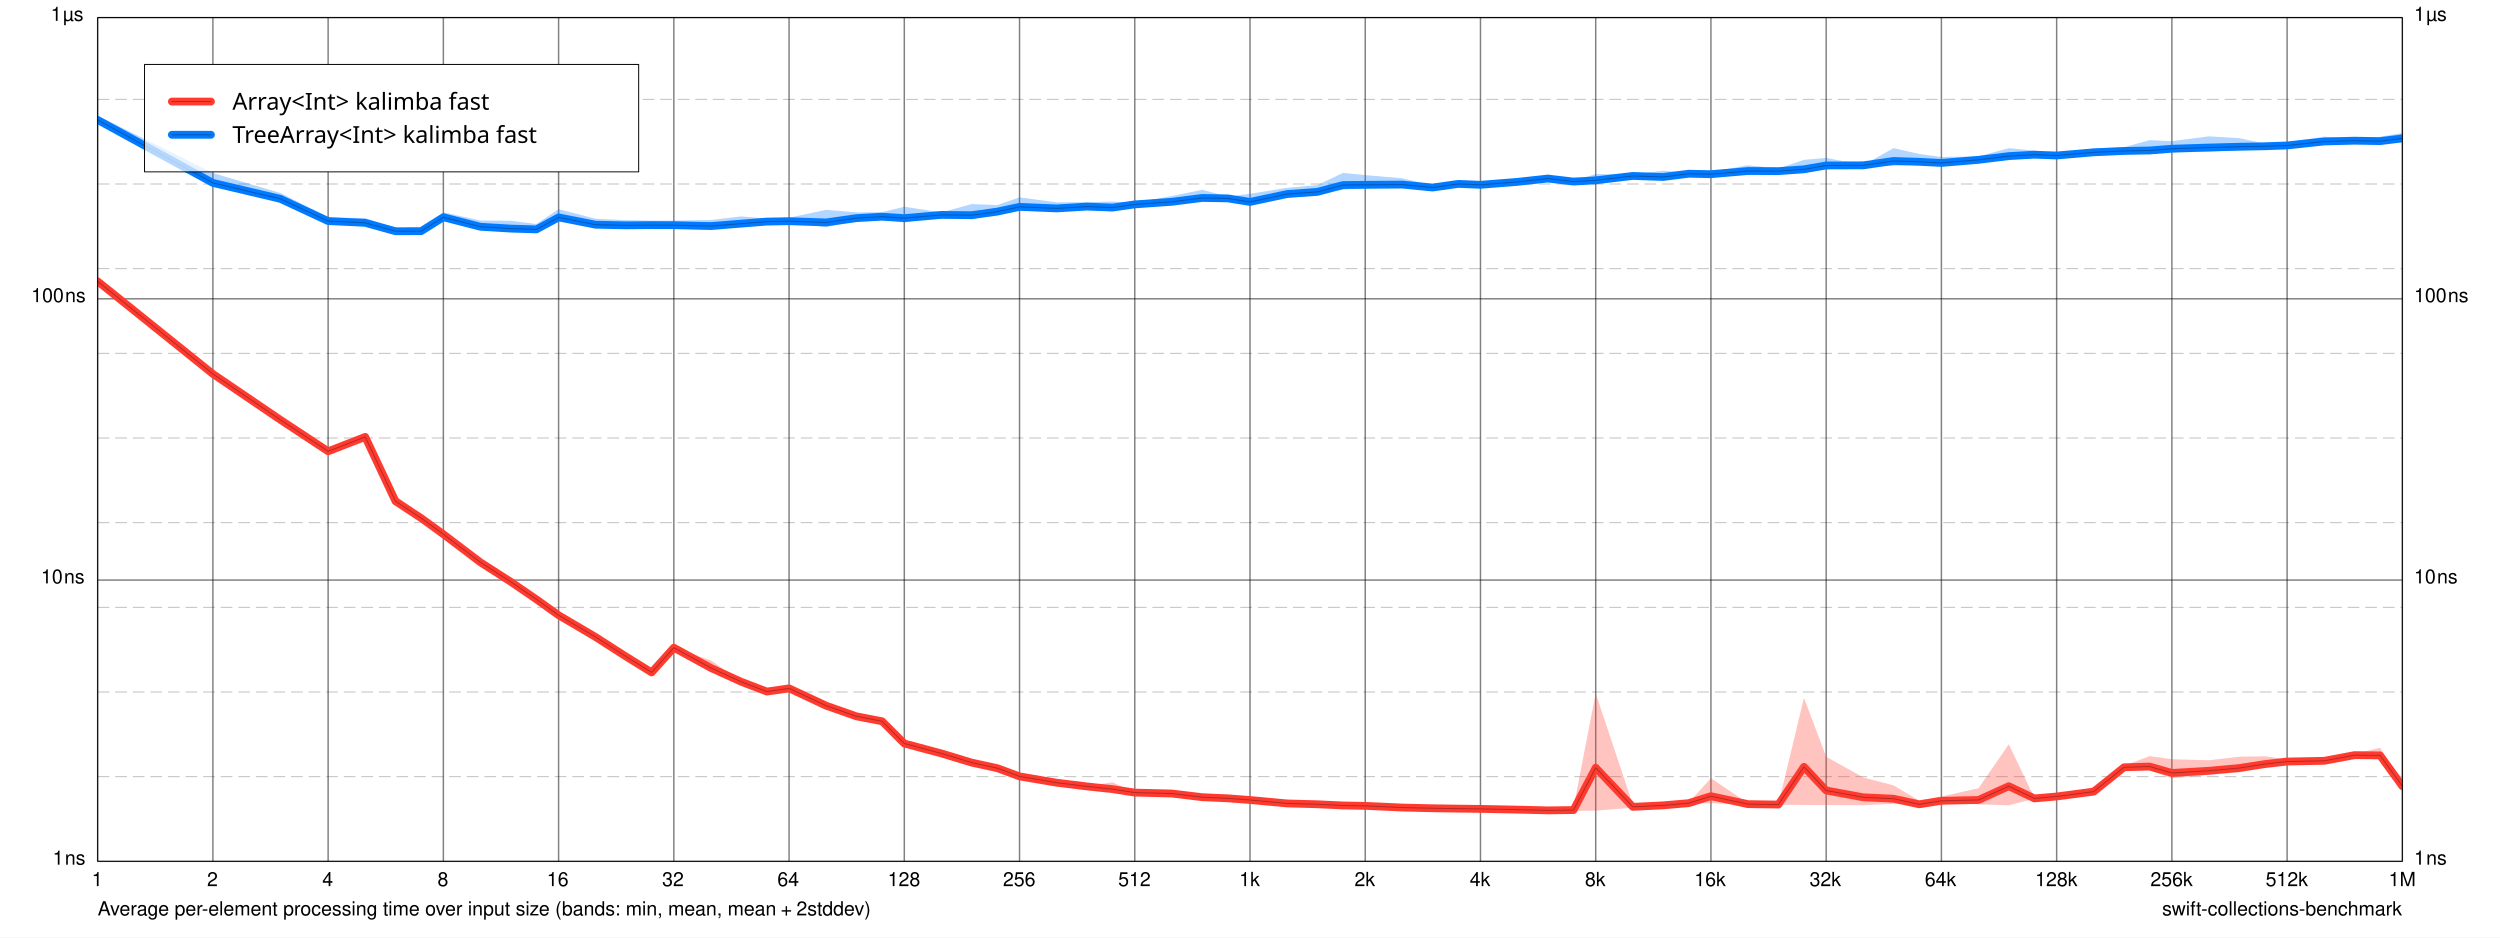
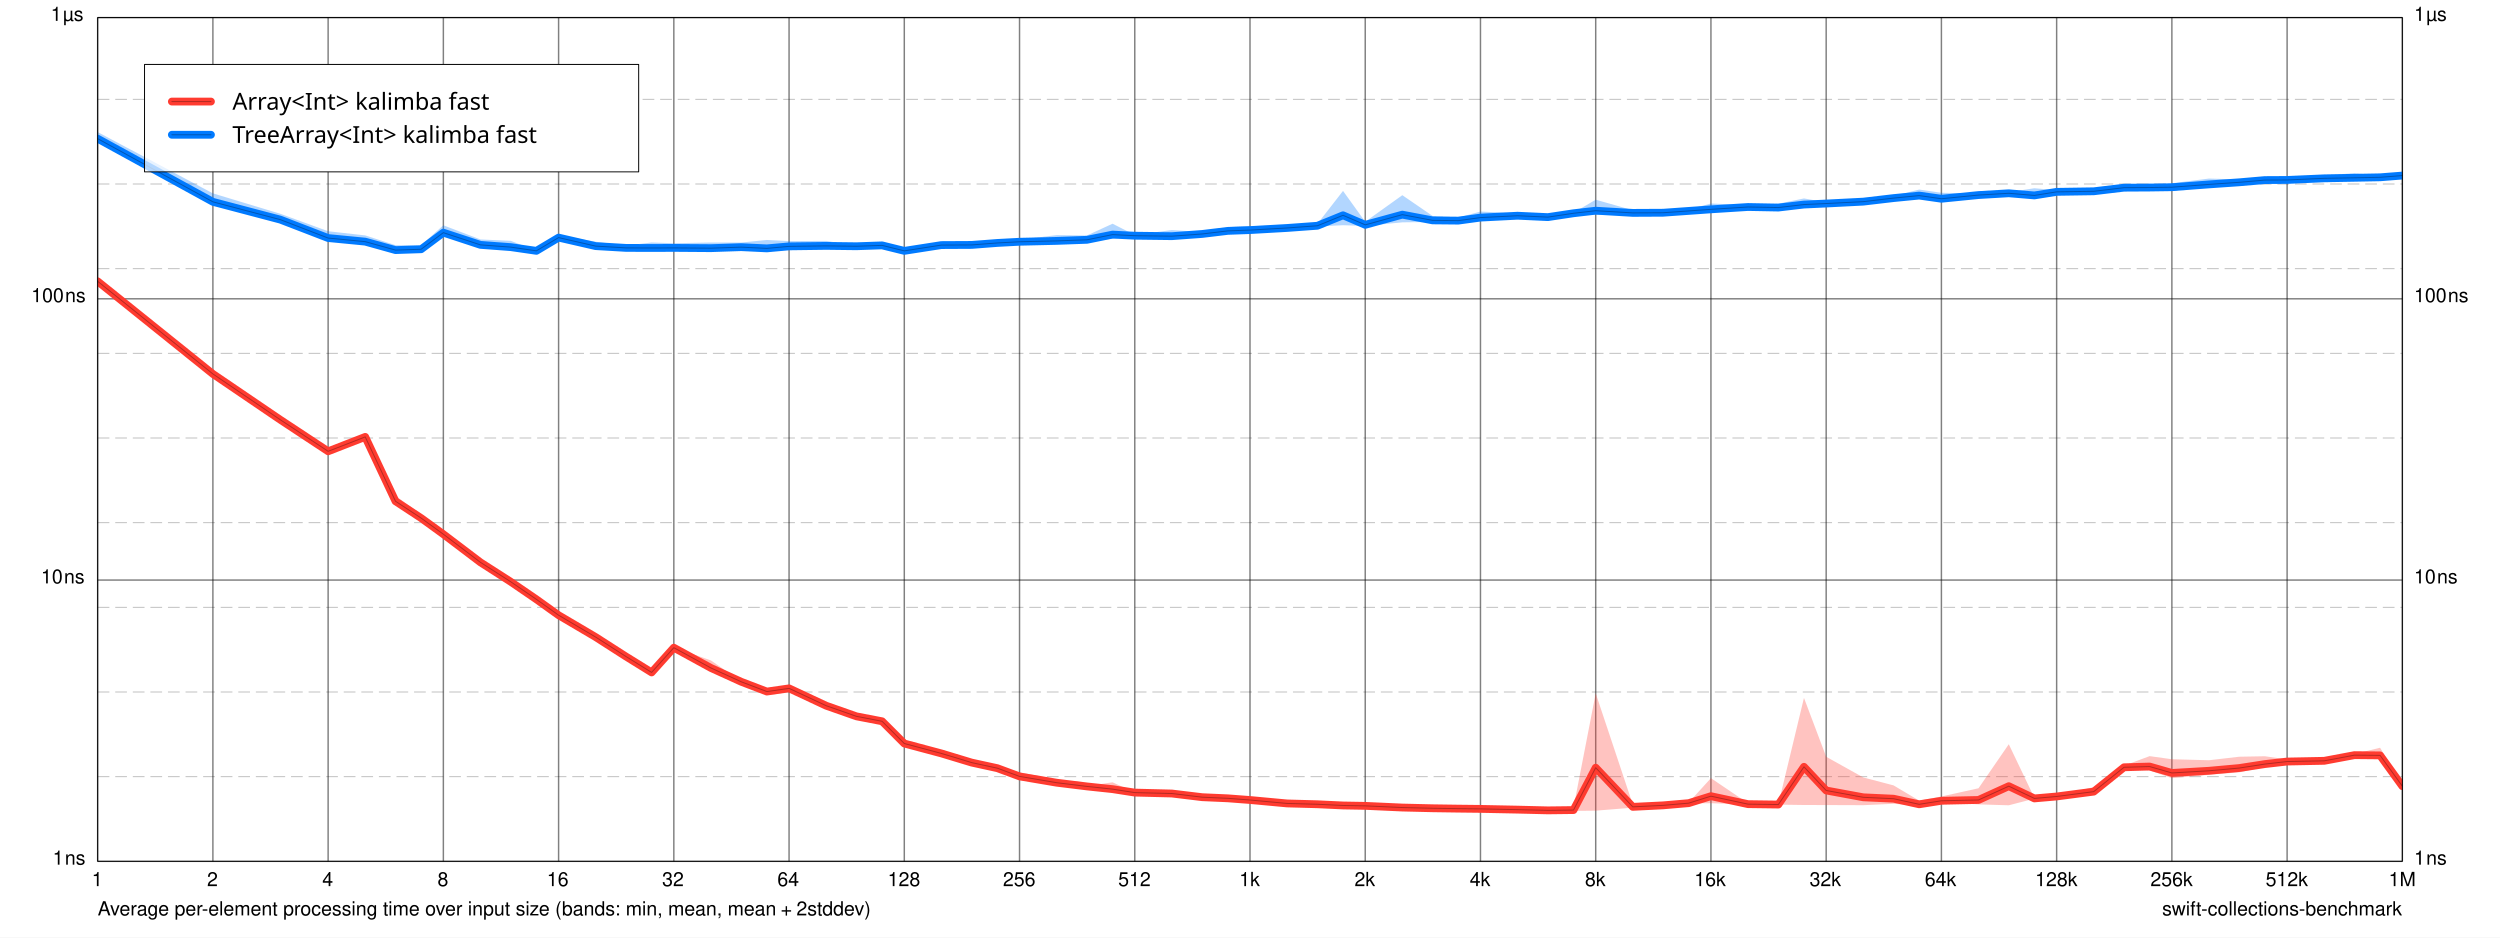
<svg xmlns="http://www.w3.org/2000/svg" xmlns:xlink="http://www.w3.org/1999/xlink" width="1280.0px" height="480.0px" viewBox="0.0 0.0 1280.0 480.0" version="1.1">
  <path d="M 0 0 L 0 480 L 1280 480 L 1280 0 z" fill="#FFFFFF" fill-opacity="1.0" stroke="none" />
  <text x="50" y="468.7" font-family="Helvetica" font-size="10" font-weight="normal" font-style="normal" fill="#000000" fill-opacity="1">Average per-element processing time over input size (bands: min, mean, mean + 2stddev)</text>
  <a xlink:href="https://github.com/apple/swift-collections-benchmark">
    <text x="1107" y="468.7" font-family="Helvetica" font-size="10" font-weight="normal" font-style="normal" fill="#000000" fill-opacity="1">swift-collections-benchmark</text>
  </a>
  <path d="M 50 9 L 50 441" fill="none" stroke-width="0.75" stroke="#000000" stroke-opacity="0.498" stroke-linecap="butt" stroke-linejoin="round" />
  <text x="47" y="453.7" font-family="Helvetica" font-size="10" font-weight="normal" font-style="normal" fill="#000000" fill-opacity="1">1</text>
  <path d="M 109 9 L 109 441" fill="none" stroke-width="0.75" stroke="#000000" stroke-opacity="0.498" stroke-linecap="butt" stroke-linejoin="round" />
  <text x="106" y="453.7" font-family="Helvetica" font-size="10" font-weight="normal" font-style="normal" fill="#000000" fill-opacity="1">2</text>
  <path d="M 168 9 L 168 441" fill="none" stroke-width="0.75" stroke="#000000" stroke-opacity="0.498" stroke-linecap="butt" stroke-linejoin="round" />
  <text x="165" y="453.7" font-family="Helvetica" font-size="10" font-weight="normal" font-style="normal" fill="#000000" fill-opacity="1">4</text>
  <path d="M 227 9 L 227 441" fill="none" stroke-width="0.75" stroke="#000000" stroke-opacity="0.498" stroke-linecap="butt" stroke-linejoin="round" />
  <text x="224" y="453.7" font-family="Helvetica" font-size="10" font-weight="normal" font-style="normal" fill="#000000" fill-opacity="1">8</text>
  <path d="M 286 9 L 286 441" fill="none" stroke-width="0.75" stroke="#000000" stroke-opacity="0.498" stroke-linecap="butt" stroke-linejoin="round" />
  <text x="280" y="453.7" font-family="Helvetica" font-size="10" font-weight="normal" font-style="normal" fill="#000000" fill-opacity="1">16</text>
  <path d="M 345 9 L 345 441" fill="none" stroke-width="0.75" stroke="#000000" stroke-opacity="0.498" stroke-linecap="butt" stroke-linejoin="round" />
  <text x="339" y="453.7" font-family="Helvetica" font-size="10" font-weight="normal" font-style="normal" fill="#000000" fill-opacity="1">32</text>
  <path d="M 404 9 L 404 441" fill="none" stroke-width="0.75" stroke="#000000" stroke-opacity="0.498" stroke-linecap="butt" stroke-linejoin="round" />
  <text x="398" y="453.7" font-family="Helvetica" font-size="10" font-weight="normal" font-style="normal" fill="#000000" fill-opacity="1">64</text>
  <path d="M 463 9 L 463 441" fill="none" stroke-width="0.75" stroke="#000000" stroke-opacity="0.498" stroke-linecap="butt" stroke-linejoin="round" />
  <text x="454.5" y="453.7" font-family="Helvetica" font-size="10" font-weight="normal" font-style="normal" fill="#000000" fill-opacity="1">128</text>
  <path d="M 522 9 L 522 441" fill="none" stroke-width="0.75" stroke="#000000" stroke-opacity="0.498" stroke-linecap="butt" stroke-linejoin="round" />
  <text x="513.5" y="453.7" font-family="Helvetica" font-size="10" font-weight="normal" font-style="normal" fill="#000000" fill-opacity="1">256</text>
  <path d="M 581 9 L 581 441" fill="none" stroke-width="0.75" stroke="#000000" stroke-opacity="0.498" stroke-linecap="butt" stroke-linejoin="round" />
  <text x="572.5" y="453.7" font-family="Helvetica" font-size="10" font-weight="normal" font-style="normal" fill="#000000" fill-opacity="1">512</text>
  <path d="M 640 9 L 640 441" fill="none" stroke-width="0.75" stroke="#000000" stroke-opacity="0.498" stroke-linecap="butt" stroke-linejoin="round" />
  <text x="634.5" y="453.7" font-family="Helvetica" font-size="10" font-weight="normal" font-style="normal" fill="#000000" fill-opacity="1">1k</text>
  <path d="M 699 9 L 699 441" fill="none" stroke-width="0.75" stroke="#000000" stroke-opacity="0.498" stroke-linecap="butt" stroke-linejoin="round" />
  <text x="693.5" y="453.7" font-family="Helvetica" font-size="10" font-weight="normal" font-style="normal" fill="#000000" fill-opacity="1">2k</text>
  <path d="M 758 9 L 758 441" fill="none" stroke-width="0.75" stroke="#000000" stroke-opacity="0.498" stroke-linecap="butt" stroke-linejoin="round" />
  <text x="752.5" y="453.7" font-family="Helvetica" font-size="10" font-weight="normal" font-style="normal" fill="#000000" fill-opacity="1">4k</text>
  <path d="M 817 9 L 817 441" fill="none" stroke-width="0.75" stroke="#000000" stroke-opacity="0.498" stroke-linecap="butt" stroke-linejoin="round" />
  <text x="811.5" y="453.7" font-family="Helvetica" font-size="10" font-weight="normal" font-style="normal" fill="#000000" fill-opacity="1">8k</text>
  <path d="M 876 9 L 876 441" fill="none" stroke-width="0.75" stroke="#000000" stroke-opacity="0.498" stroke-linecap="butt" stroke-linejoin="round" />
  <text x="867.5" y="453.7" font-family="Helvetica" font-size="10" font-weight="normal" font-style="normal" fill="#000000" fill-opacity="1">16k</text>
  <path d="M 935 9 L 935 441" fill="none" stroke-width="0.75" stroke="#000000" stroke-opacity="0.498" stroke-linecap="butt" stroke-linejoin="round" />
  <text x="926.5" y="453.7" font-family="Helvetica" font-size="10" font-weight="normal" font-style="normal" fill="#000000" fill-opacity="1">32k</text>
  <path d="M 994 9 L 994 441" fill="none" stroke-width="0.75" stroke="#000000" stroke-opacity="0.498" stroke-linecap="butt" stroke-linejoin="round" />
  <text x="985.5" y="453.7" font-family="Helvetica" font-size="10" font-weight="normal" font-style="normal" fill="#000000" fill-opacity="1">64k</text>
  <path d="M 1053 9 L 1053 441" fill="none" stroke-width="0.75" stroke="#000000" stroke-opacity="0.498" stroke-linecap="butt" stroke-linejoin="round" />
  <text x="1042" y="453.7" font-family="Helvetica" font-size="10" font-weight="normal" font-style="normal" fill="#000000" fill-opacity="1">128k</text>
  <path d="M 1112 9 L 1112 441" fill="none" stroke-width="0.75" stroke="#000000" stroke-opacity="0.498" stroke-linecap="butt" stroke-linejoin="round" />
  <text x="1101" y="453.7" font-family="Helvetica" font-size="10" font-weight="normal" font-style="normal" fill="#000000" fill-opacity="1">256k</text>
  <path d="M 1171 9 L 1171 441" fill="none" stroke-width="0.75" stroke="#000000" stroke-opacity="0.498" stroke-linecap="butt" stroke-linejoin="round" />
  <text x="1160" y="453.7" font-family="Helvetica" font-size="10" font-weight="normal" font-style="normal" fill="#000000" fill-opacity="1">512k</text>
  <path d="M 1230 9 L 1230 441" fill="none" stroke-width="0.75" stroke="#000000" stroke-opacity="0.498" stroke-linecap="butt" stroke-linejoin="round" />
  <text x="1223" y="453.7" font-family="Helvetica" font-size="10" font-weight="normal" font-style="normal" fill="#000000" fill-opacity="1">1M</text>
  <path d="M 50 441 L 1230 441" fill="none" stroke-width="0.75" stroke="#000000" stroke-opacity="0.498" stroke-linecap="butt" stroke-linejoin="round" />
  <text x="27" y="442.7" font-family="Helvetica" font-size="10" font-weight="normal" font-style="normal" fill="#000000" fill-opacity="1">1 ns</text>
  <text x="1236" y="442.7" font-family="Helvetica" font-size="10" font-weight="normal" font-style="normal" fill="#000000" fill-opacity="1">1 ns</text>
  <path d="M 50 297 L 1230 297" fill="none" stroke-width="0.75" stroke="#000000" stroke-opacity="0.498" stroke-linecap="butt" stroke-linejoin="round" />
  <text x="21" y="298.7" font-family="Helvetica" font-size="10" font-weight="normal" font-style="normal" fill="#000000" fill-opacity="1">10 ns</text>
  <text x="1236" y="298.7" font-family="Helvetica" font-size="10" font-weight="normal" font-style="normal" fill="#000000" fill-opacity="1">10 ns</text>
  <path d="M 50 153 L 1230 153" fill="none" stroke-width="0.75" stroke="#000000" stroke-opacity="0.498" stroke-linecap="butt" stroke-linejoin="round" />
  <text x="16" y="154.7" font-family="Helvetica" font-size="10" font-weight="normal" font-style="normal" fill="#000000" fill-opacity="1">100 ns</text>
  <text x="1236" y="154.7" font-family="Helvetica" font-size="10" font-weight="normal" font-style="normal" fill="#000000" fill-opacity="1">100 ns</text>
  <path d="M 50 9 L 1230 9" fill="none" stroke-width="0.75" stroke="#000000" stroke-opacity="0.498" stroke-linecap="butt" stroke-linejoin="round" />
  <text x="26" y="10.7" font-family="Helvetica" font-size="10" font-weight="normal" font-style="normal" fill="#000000" fill-opacity="1">1 µs</text>
  <text x="1236" y="10.7" font-family="Helvetica" font-size="10" font-weight="normal" font-style="normal" fill="#000000" fill-opacity="1">1 µs</text>
  <path d="M 50 397.65 L 1230 397.65" fill="none" stroke-width="0.5" stroke="#000000" stroke-opacity="0.259" stroke-linecap="butt" stroke-linejoin="round" stroke-dasharray="6 3" stroke-dashoffset="0" />
  <path d="M 50 354.3 L 1230 354.3" fill="none" stroke-width="0.5" stroke="#000000" stroke-opacity="0.259" stroke-linecap="butt" stroke-linejoin="round" stroke-dasharray="6 3" stroke-dashoffset="0" />
  <path d="M 50 310.96 L 1230 310.96" fill="none" stroke-width="0.5" stroke="#000000" stroke-opacity="0.259" stroke-linecap="butt" stroke-linejoin="round" stroke-dasharray="6 3" stroke-dashoffset="0" />
  <path d="M 50 267.61 L 1230 267.61" fill="none" stroke-width="0.5" stroke="#000000" stroke-opacity="0.259" stroke-linecap="butt" stroke-linejoin="round" stroke-dasharray="6 3" stroke-dashoffset="0" />
  <path d="M 50 224.26 L 1230 224.26" fill="none" stroke-width="0.5" stroke="#000000" stroke-opacity="0.259" stroke-linecap="butt" stroke-linejoin="round" stroke-dasharray="6 3" stroke-dashoffset="0" />
  <path d="M 50 180.91 L 1230 180.91" fill="none" stroke-width="0.5" stroke="#000000" stroke-opacity="0.259" stroke-linecap="butt" stroke-linejoin="round" stroke-dasharray="6 3" stroke-dashoffset="0" />
  <path d="M 50 137.56 L 1230 137.56" fill="none" stroke-width="0.5" stroke="#000000" stroke-opacity="0.259" stroke-linecap="butt" stroke-linejoin="round" stroke-dasharray="6 3" stroke-dashoffset="0" />
  <path d="M 50 94.213 L 1230 94.213" fill="none" stroke-width="0.5" stroke="#000000" stroke-opacity="0.259" stroke-linecap="butt" stroke-linejoin="round" stroke-dasharray="6 3" stroke-dashoffset="0" />
  <path d="M 50 50.865 L 1230 50.865" fill="none" stroke-width="0.5" stroke="#000000" stroke-opacity="0.259" stroke-linecap="butt" stroke-linejoin="round" stroke-dasharray="6 3" stroke-dashoffset="0" />
  <path d="M 74 33 L 74 88 L 327 88 L 327 33 z" fill="#FFFFFF" fill-opacity="1.0" stroke="none" />
  <clipPath id="clip-0">
    <path d="M 50 9 L 50 441 L 1230 441 L 1230 9 z" />
  </clipPath>
  <g clip-path="url(#clip-0)">
-     <path d="M 50 59.24L 109 88.58L 143.51 98.789L 168 111.31L 186.99 111.67L 202.51 116.87L 215.63 116.89L 227 108.72L 245.99 112.91L 261.51 113.03L 274.63 114.69L 286 107.1L 304.99 112L 320.51 112.69L 333.63 112.95L 345 112.93L 363.99 112.61L 379.51 110.81L 392.63 111.88L 404 111.46L 422.99 107.43L 438.51 108.75L 451.63 108.63L 463 105.86L 481.99 108.74L 497.51 104.47L 510.63 104.99L 522 101.04L 540.99 103.61L 556.51 103.49L 569.63 103.2L 581 103.74L 599.99 100.39L 615.51 97.16L 628.63 100.61L 640 99.232L 658.99 96.176L 674.51 94.759L 687.63 88.514L 699 89.638L 717.99 91.28L 733.51 94.978L 746.63 93.007L 758 93.305L 776.99 92.889L 792.51 89.432L 805.63 92.695L 817 89.106L 835.99 89.358L 851.51 87.417L 864.63 88.383L 876 88.02L 894.99 84.623L 910.51 86.301L 923.63 81.835L 935 80.824L 953.99 84.561L 969.51 75.829L 982.63 78.822L 994 80.36L 1013 80.082L 1028.5 75.867L 1041.6 77.09L 1053 78.568L 1072 76.006L 1087.5 75.387L 1100.6 71.75L 1112 72.285L 1131 69.8L 1146.5 70.755L 1159.6 73.5L 1171 72.753L 1190 69.961L 1205.5 71.124L 1218.6 70.004L 1230 68.07L 1230 71.888L 1218.6 73.072L 1205.5 72.357L 1190 73.323L 1171 75.103L 1159.6 75.388L 1146.5 76.765L 1131 77.697L 1112 77.58L 1100.6 79.022L 1087.5 77.975L 1072 78.701L 1053 79.993L 1041.6 79.961L 1028.5 81.427L 1013 82.467L 994 84.549L 982.63 84.331L 969.51 84.924L 953.99 84.678L 935 86.162L 923.63 88.494L 910.51 88.103L 894.99 88.621L 876 89.598L 864.63 89.141L 851.51 91.79L 835.99 90.332L 817 93.527L 805.63 93.06L 792.51 92.134L 776.99 93.197L 758 95.094L 746.63 94.555L 733.51 96.399L 717.99 95.68L 699 96.491L 687.63 97.105L 674.51 99.516L 658.99 100.51L 640 104.93L 628.63 101.91L 615.51 102.91L 599.99 104.38L 581 104.98L 569.63 107.41L 556.51 106.6L 540.99 107.85L 522 107.72L 510.63 109.57L 497.51 112.33L 481.99 110.49L 463 113.9L 451.63 111.79L 438.51 112.75L 422.99 116.35L 404 113.9L 392.63 114.01L 379.51 115.86L 363.99 116.9L 345 116.16L 333.63 116.1L 320.51 116.36L 304.99 116.16L 286 112.88L 274.63 118.45L 261.51 118.53L 245.99 117.26L 227 112.13L 215.63 118.88L 202.51 118.95L 186.99 114.95L 168 113.86L 143.51 102.91L 109 95.54L 50 62.207" fill="#007AFF" fill-opacity="0.302" stroke="none" />
+     <path d="M 50 67.621L 109 98.994L 143.51 109.44L 168 118.39L 186.99 120.53L 202.51 125.54L 215.63 125.57L 227 115.35L 245.99 122.6L 261.51 123.3L 274.63 128.39L 286 120.46L 304.99 123.75L 320.51 125.71L 333.63 124.15L 345 124.53L 363.99 124.16L 379.51 124.17L 392.63 122.86L 404 123.44L 422.99 123.34L 438.51 125.74L 451.63 125.37L 463 128.05L 481.99 124.53L 497.51 124.78L 510.63 124.28L 522 122.66L 540.99 120.39L 556.51 120.56L 569.63 114.54L 581 120.3L 599.99 117.79L 615.51 118.76L 628.63 116.27L 640 115.75L 658.99 115.51L 674.51 114.61L 687.63 97.749L 699 113.54L 717.99 99.939L 733.51 110.58L 746.63 111.41L 758 108.31L 776.99 109.21L 792.51 110.28L 805.63 108.92L 817 102.25L 835.99 107.63L 851.51 108.12L 864.63 107.2L 876 104.19L 894.99 105L 910.51 104.31L 923.63 101.6L 935 103.55L 953.99 103.2L 969.51 100.32L 982.63 97.054L 994 98.7L 1013 99.057L 1028.5 98.372L 1041.6 96.375L 1053 97.375L 1072 97.491L 1087.5 95.863L 1100.6 95.658L 1112 93.828L 1131 91.421L 1146.5 91.866L 1159.6 90.655L 1171 90.978L 1190 89.761L 1205.5 88.672L 1218.6 90.02L 1230 89.445L 1230 90.046L 1218.6 91.053L 1205.5 91.881L 1190 91.86L 1171 92.556L 1159.6 92.762L 1146.5 93.87L 1131 95.503L 1112 96.582L 1100.6 96.141L 1087.5 96.17L 1072 98.097L 1053 98.539L 1041.6 101.41L 1028.5 99.167L 1013 100.16L 994 102.88L 982.63 101.27L 969.51 101.81L 953.99 103.25L 935 104.45L 923.63 105.88L 910.51 106.98L 894.99 106.33L 876 108.27L 864.63 108.27L 851.51 109.21L 835.99 109.5L 817 109.99L 805.63 109.28L 792.51 111.48L 776.99 110.89L 758 112.54L 746.63 113.52L 733.51 113.65L 717.99 113.84L 699 115.68L 687.63 115.31L 674.51 115.94L 658.99 117.16L 640 118.54L 628.63 118.91L 615.51 120.16L 599.99 122.06L 581 120.81L 569.63 122.22L 556.51 123.59L 540.99 124.42L 522 124.18L 510.63 124.42L 497.51 125.61L 481.99 125.82L 463 128.57L 451.63 125.73L 438.51 126.21L 422.99 126.81L 404 127.12L 392.63 128.77L 379.51 127.4L 363.99 128.12L 345 127.79L 333.63 128L 320.51 127.35L 304.99 126.82L 286 122.08L 274.63 128.44L 261.51 127.72L 245.99 126.38L 227 120.51L 215.63 128.34L 202.51 128.96L 186.99 124.89L 168 123.16L 143.51 113.55L 109 104.95L 50 72.244" fill="#007AFF" fill-opacity="0.302" stroke="none" />
    <path d="M 50 144.04L 109 191.13L 143.51 214.6L 168 230.75L 186.99 222.55L 202.51 253.82L 215.63 263.4L 227 273.21L 245.99 287.6L 261.51 297.88L 274.63 306.25L 286 314.39L 304.99 326.18L 320.51 335.57L 333.63 344L 345 331.43L 363.99 338.15L 379.51 348.86L 392.63 353.92L 404 352.44L 422.99 360.17L 438.51 366.07L 451.63 368.88L 463 378.95L 481.99 385.75L 497.51 389.6L 510.63 392.32L 522 395.45L 540.99 399.07L 556.51 402.5L 569.63 400.54L 581 405.73L 599.99 406.08L 615.51 407.38L 628.63 408.54L 640 409.46L 658.99 410.15L 674.51 411.77L 687.63 412.34L 699 412.42L 717.99 413.43L 733.51 413.73L 746.63 413.89L 758 414.01L 776.99 414.29L 792.51 414.76L 805.63 413.54L 817 354.99L 835.99 411.91L 851.51 411.81L 864.63 410.89L 876 398.42L 894.99 411.27L 910.51 411.83L 923.63 357.31L 935 387.45L 953.99 398.05L 969.51 402.12L 982.63 409.93L 994 407.8L 1013 403.59L 1028.5 381.05L 1041.6 408.48L 1053 407.5L 1072 402.99L 1087.5 392.02L 1100.6 387.14L 1112 388.73L 1131 389.24L 1146.5 387.44L 1159.6 387.2L 1171 388.82L 1190 388.8L 1205.5 386.04L 1218.6 382.84L 1230 401.65L 1230 402.82L 1218.6 388.21L 1205.5 386.83L 1190 389.81L 1171 390.29L 1159.6 392.7L 1146.5 395.43L 1131 396.67L 1112 398.43L 1100.6 394.47L 1087.5 393.15L 1072 406.15L 1053 407.9L 1041.6 408.9L 1028.5 412.31L 1013 411.84L 994 410.79L 982.63 412.47L 969.51 411.54L 953.99 412.26L 935 412.19L 923.63 412.16L 910.51 411.97L 894.99 411.88L 876 411.25L 864.63 411.32L 851.51 412.52L 835.99 413.53L 817 415.06L 805.63 415.18L 792.51 414.96L 776.99 414.62L 758 414.2L 746.63 414.06L 733.51 413.86L 717.99 413.47L 699 412.67L 687.63 412.41L 674.51 411.79L 658.99 411.79L 640 409.65L 628.63 408.81L 615.51 408.45L 599.99 406.35L 581 405.84L 569.63 405.33L 556.51 402.71L 540.99 401.34L 522 398.27L 510.63 393.66L 497.51 390.76L 481.99 385.75L 463 381.3L 451.63 369.45L 438.51 367.02L 422.99 361.73L 404 352.44L 392.63 354.14L 379.51 349.15L 363.99 343.42L 345 331.69L 333.63 344.38L 320.51 336.36L 304.99 326.19L 286 315.21L 274.63 307.07L 261.51 297.88L 245.99 288.04L 227 273.63L 215.63 265.95L 202.51 257.69L 186.99 224.1L 168 231.18L 143.51 215.04L 109 191.58L 50 144.04" fill="#FF3B30" fill-opacity="0.302" stroke="none" />
-     <path d="M 50 61.418L 109 93.646L 143.51 101.8L 168 113.19L 186.99 114.08L 202.51 118.4L 215.63 118.35L 227 111.22L 245.99 116.1L 261.51 117.04L 274.63 117.45L 286 111.31L 304.99 115.05L 320.51 115.38L 333.63 115.26L 345 115.3L 363.99 115.75L 379.51 114.5L 392.63 113.45L 404 113.25L 422.99 113.89L 438.51 111.68L 451.63 110.95L 463 111.7L 481.99 110.03L 497.51 110.18L 510.63 108.35L 522 105.91L 540.99 106.71L 556.51 105.77L 569.63 106.28L 581 104.65L 599.99 103.32L 615.51 101.35L 628.63 101.57L 640 103.39L 658.99 99.349L 674.51 98.238L 687.63 94.745L 699 94.627L 717.99 94.501L 733.51 96.025L 746.63 94.147L 758 94.622L 776.99 93.116L 792.51 91.417L 805.63 92.965L 817 92.342L 835.99 90.076L 851.51 90.618L 864.63 88.942L 876 89.182L 894.99 87.552L 910.51 87.627L 923.63 86.685L 935 84.723L 953.99 84.647L 969.51 82.418L 982.63 82.845L 994 83.427L 1013 81.836L 1028.5 79.926L 1041.6 79.198L 1053 79.618L 1072 77.986L 1087.5 77.288L 1100.6 77.039L 1112 76.153L 1131 75.536L 1146.5 75.139L 1159.6 74.889L 1171 74.48L 1190 72.427L 1205.5 72.033L 1218.6 72.256L 1230 70.868" fill="none" stroke-width="4" stroke="#007AFF" stroke-opacity="1" stroke-linecap="round" stroke-linejoin="round" />
+     <path d="M 50 71.003L 109 103.34L 143.51 112.45L 168 121.88L 186.99 123.72L 202.51 128.05L 215.63 127.61L 227 119.12L 245.99 125.37L 261.51 126.53L 274.63 128.43L 286 121.65L 304.99 126.01L 320.51 126.92L 333.63 126.97L 345 126.92L 363.99 127.06L 379.51 126.54L 392.63 127.17L 404 126.14L 422.99 125.89L 438.51 126.08L 451.63 125.63L 463 128.44L 481.99 125.48L 497.51 125.4L 510.63 124.39L 522 123.78L 540.99 123.34L 556.51 122.78L 569.63 120.12L 581 120.68L 599.99 120.92L 615.51 119.79L 628.63 118.21L 640 117.8L 658.99 116.72L 674.51 115.59L 687.63 110.23L 699 115.12L 717.99 109.9L 733.51 112.83L 746.63 112.96L 758 111.41L 776.99 110.45L 792.51 111.17L 805.63 109.19L 817 107.88L 835.99 109L 851.51 108.92L 864.63 107.99L 876 107.18L 894.99 105.98L 910.51 106.27L 923.63 104.73L 935 104.21L 953.99 103.24L 969.51 101.42L 982.63 100.14L 994 101.76L 1013 99.87L 1028.5 98.958L 1041.6 100.06L 1053 98.233L 1072 97.938L 1087.5 96.09L 1100.6 96.015L 1112 95.851L 1131 94.411L 1146.5 93.34L 1159.6 92.205L 1171 92.14L 1190 91.305L 1205.5 91.027L 1218.6 90.781L 1230 89.888" fill="none" stroke-width="4" stroke="#007AFF" stroke-opacity="1" stroke-linecap="round" stroke-linejoin="round" />
    <path d="M 50 144.04L 109 191.46L 143.51 214.92L 168 231.07L 186.99 223.69L 202.51 256.65L 215.63 265.28L 227 273.52L 245.99 287.92L 261.51 297.88L 274.63 306.86L 286 314.99L 304.99 326.19L 320.51 336.15L 333.63 344.28L 345 331.62L 363.99 342L 379.51 349.07L 392.63 354.08L 404 352.44L 422.99 361.32L 438.51 366.77L 451.63 369.3L 463 380.68L 481.99 385.75L 497.51 390.45L 510.63 393.31L 522 397.52L 540.99 400.74L 556.51 402.65L 569.63 404.04L 581 405.81L 599.99 406.28L 615.51 408.16L 628.63 408.74L 640 409.6L 658.99 411.36L 674.51 411.78L 687.63 412.4L 699 412.6L 717.99 413.46L 733.51 413.83L 746.63 414.02L 758 414.15L 776.99 414.53L 792.51 414.91L 805.63 414.75L 817 393.07L 835.99 413.11L 851.51 412.34L 864.63 411.21L 876 407.64L 894.99 411.72L 910.51 411.93L 923.63 392.62L 935 404.72L 953.99 408.22L 969.51 408.94L 982.63 411.8L 994 410L 1013 409.58L 1028.5 402.53L 1041.6 408.79L 1053 407.8L 1072 405.31L 1087.5 392.85L 1100.6 392.47L 1112 395.75L 1131 394.64L 1146.5 393.24L 1159.6 391.21L 1171 389.91L 1190 389.54L 1205.5 386.63L 1218.6 386.76L 1230 402.51" fill="none" stroke-width="4" stroke="#FF3B30" stroke-opacity="1" stroke-linecap="round" stroke-linejoin="round" />
-     <path d="M 50 61.418L 109 93.646L 143.51 101.8L 168 113.19L 186.99 114.08L 202.51 118.4L 215.63 118.35L 227 111.22L 245.99 116.1L 261.51 117.04L 274.63 117.45L 286 111.31L 304.99 115.05L 320.51 115.38L 333.63 115.26L 345 115.3L 363.99 115.75L 379.51 114.5L 392.63 113.45L 404 113.25L 422.99 113.89L 438.51 111.68L 451.63 110.95L 463 111.7L 481.99 110.03L 497.51 110.18L 510.63 108.35L 522 105.91L 540.99 106.71L 556.51 105.77L 569.63 106.28L 581 104.65L 599.99 103.32L 615.51 101.35L 628.63 101.57L 640 103.39L 658.99 99.349L 674.51 98.238L 687.63 94.745L 699 94.627L 717.99 94.501L 733.51 96.025L 746.63 94.147L 758 94.622L 776.99 93.116L 792.51 91.417L 805.63 92.965L 817 92.342L 835.99 90.076L 851.51 90.618L 864.63 88.942L 876 89.182L 894.99 87.552L 910.51 87.627L 923.63 86.685L 935 84.723L 953.99 84.647L 969.51 82.418L 982.63 82.845L 994 83.427L 1013 81.836L 1028.5 79.926L 1041.6 79.198L 1053 79.618L 1072 77.986L 1087.5 77.288L 1100.6 77.039L 1112 76.153L 1131 75.536L 1146.5 75.139L 1159.6 74.889L 1171 74.48L 1190 72.427L 1205.5 72.033L 1218.6 72.256L 1230 70.868" fill="none" stroke-width="0.5" stroke="#000000" stroke-opacity="0.302" stroke-linecap="round" stroke-linejoin="round" />
+     <path d="M 50 71.003L 109 103.34L 143.51 112.45L 168 121.88L 186.99 123.72L 202.51 128.05L 215.63 127.61L 227 119.12L 245.99 125.37L 261.51 126.53L 274.63 128.43L 286 121.65L 304.99 126.01L 320.51 126.92L 333.63 126.97L 345 126.92L 363.99 127.06L 379.51 126.54L 392.63 127.17L 404 126.14L 422.99 125.89L 438.51 126.08L 451.63 125.63L 463 128.44L 481.99 125.48L 497.51 125.4L 510.63 124.39L 522 123.78L 540.99 123.34L 556.51 122.78L 569.63 120.12L 581 120.68L 599.99 120.92L 615.51 119.79L 628.63 118.21L 640 117.8L 658.99 116.72L 674.51 115.59L 687.63 110.23L 699 115.12L 717.99 109.9L 733.51 112.83L 746.63 112.96L 758 111.41L 776.99 110.45L 792.51 111.17L 805.63 109.19L 817 107.88L 835.99 109L 851.51 108.92L 864.63 107.99L 876 107.18L 894.99 105.98L 910.51 106.27L 923.63 104.73L 935 104.21L 953.99 103.24L 969.51 101.42L 982.63 100.14L 994 101.76L 1013 99.87L 1028.5 98.958L 1041.6 100.06L 1053 98.233L 1072 97.938L 1087.5 96.09L 1100.6 96.015L 1112 95.851L 1131 94.411L 1146.5 93.34L 1159.6 92.205L 1171 92.14L 1190 91.305L 1205.5 91.027L 1218.6 90.781L 1230 89.888" fill="none" stroke-width="0.5" stroke="#000000" stroke-opacity="0.302" stroke-linecap="round" stroke-linejoin="round" />
    <path d="M 50 144.04L 109 191.46L 143.51 214.92L 168 231.07L 186.99 223.69L 202.51 256.65L 215.63 265.28L 227 273.52L 245.99 287.92L 261.51 297.88L 274.63 306.86L 286 314.99L 304.99 326.19L 320.51 336.15L 333.63 344.28L 345 331.62L 363.99 342L 379.51 349.07L 392.63 354.08L 404 352.44L 422.99 361.32L 438.51 366.77L 451.63 369.3L 463 380.68L 481.99 385.75L 497.51 390.45L 510.63 393.31L 522 397.52L 540.99 400.74L 556.51 402.65L 569.63 404.04L 581 405.81L 599.99 406.28L 615.51 408.16L 628.63 408.74L 640 409.6L 658.99 411.36L 674.51 411.78L 687.63 412.4L 699 412.6L 717.99 413.46L 733.51 413.83L 746.63 414.02L 758 414.15L 776.99 414.53L 792.51 414.91L 805.63 414.75L 817 393.07L 835.99 413.11L 851.51 412.34L 864.63 411.21L 876 407.64L 894.99 411.72L 910.51 411.93L 923.63 392.62L 935 404.72L 953.99 408.22L 969.51 408.94L 982.63 411.8L 994 410L 1013 409.58L 1028.5 402.53L 1041.6 408.79L 1053 407.8L 1072 405.31L 1087.5 392.85L 1100.6 392.47L 1112 395.75L 1131 394.64L 1146.5 393.24L 1159.6 391.21L 1171 389.91L 1190 389.54L 1205.5 386.63L 1218.6 386.76L 1230 402.51" fill="none" stroke-width="0.5" stroke="#000000" stroke-opacity="0.302" stroke-linecap="round" stroke-linejoin="round" />
  </g>
  <path d="M 74 33 L 74 88 L 327 88 L 327 33 z" fill="#FFFFFF" fill-opacity="0.702" stroke-width="0.5" stroke="#000000" stroke-opacity="1" stroke-linecap="round" stroke-linejoin="round" />
  <path d="M 88 52 L 108 52" fill="none" stroke-width="4" stroke="#FF3B30" stroke-opacity="1" stroke-linecap="round" stroke-linejoin="round" />
  <path d="M 88 52 L 108 52" fill="none" stroke-width="0.5" stroke="#000000" stroke-opacity="0.302" stroke-linecap="round" stroke-linejoin="round" />
  <text x="119" y="56.17" font-family="Menlo" font-size="12" font-weight="normal" font-style="normal" fill="#000000" fill-opacity="1">Array&lt;Int&gt; kalimba fast</text>
  <path d="M 88 69 L 108 69" fill="none" stroke-width="4" stroke="#007AFF" stroke-opacity="1" stroke-linecap="round" stroke-linejoin="round" />
  <path d="M 88 69 L 108 69" fill="none" stroke-width="0.5" stroke="#000000" stroke-opacity="0.302" stroke-linecap="round" stroke-linejoin="round" />
  <text x="119" y="73.17" font-family="Menlo" font-size="12" font-weight="normal" font-style="normal" fill="#000000" fill-opacity="1">TreeArray&lt;Int&gt; kalimba fast</text>
  <path d="M 50 9 L 50 441 L 1230 441 L 1230 9 z" fill="none" stroke-width="0.5" stroke="#000000" stroke-opacity="1" stroke-linecap="round" stroke-linejoin="round" />
</svg>
